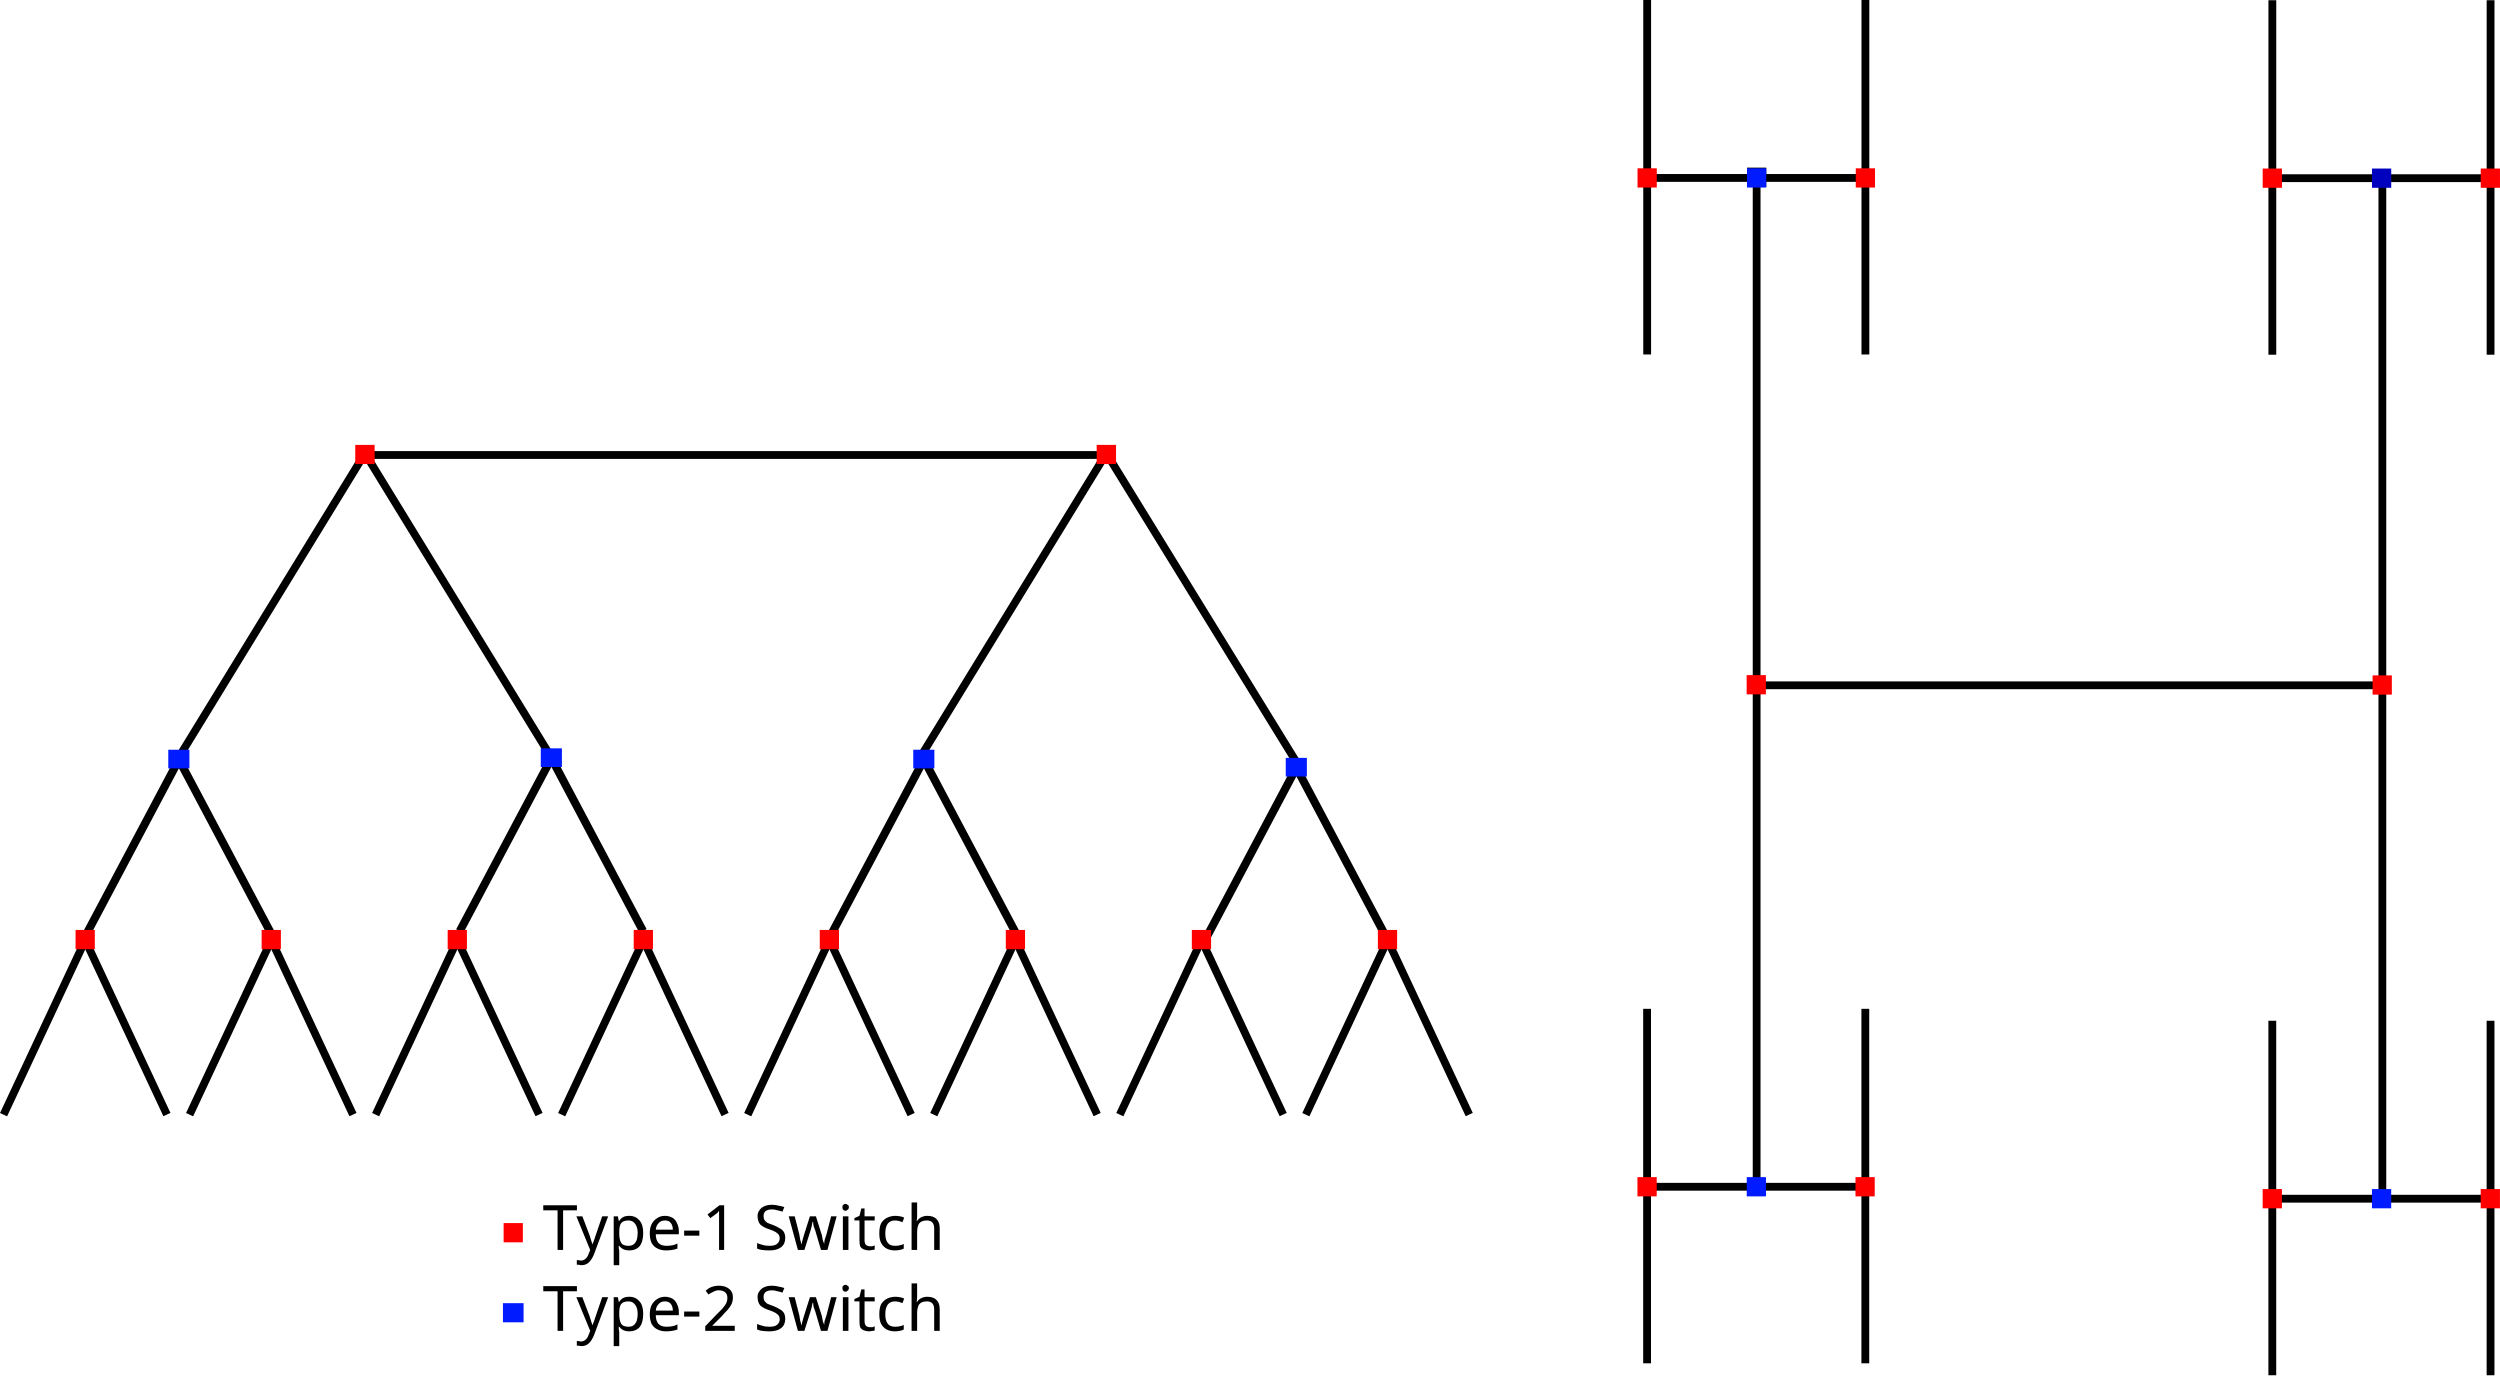
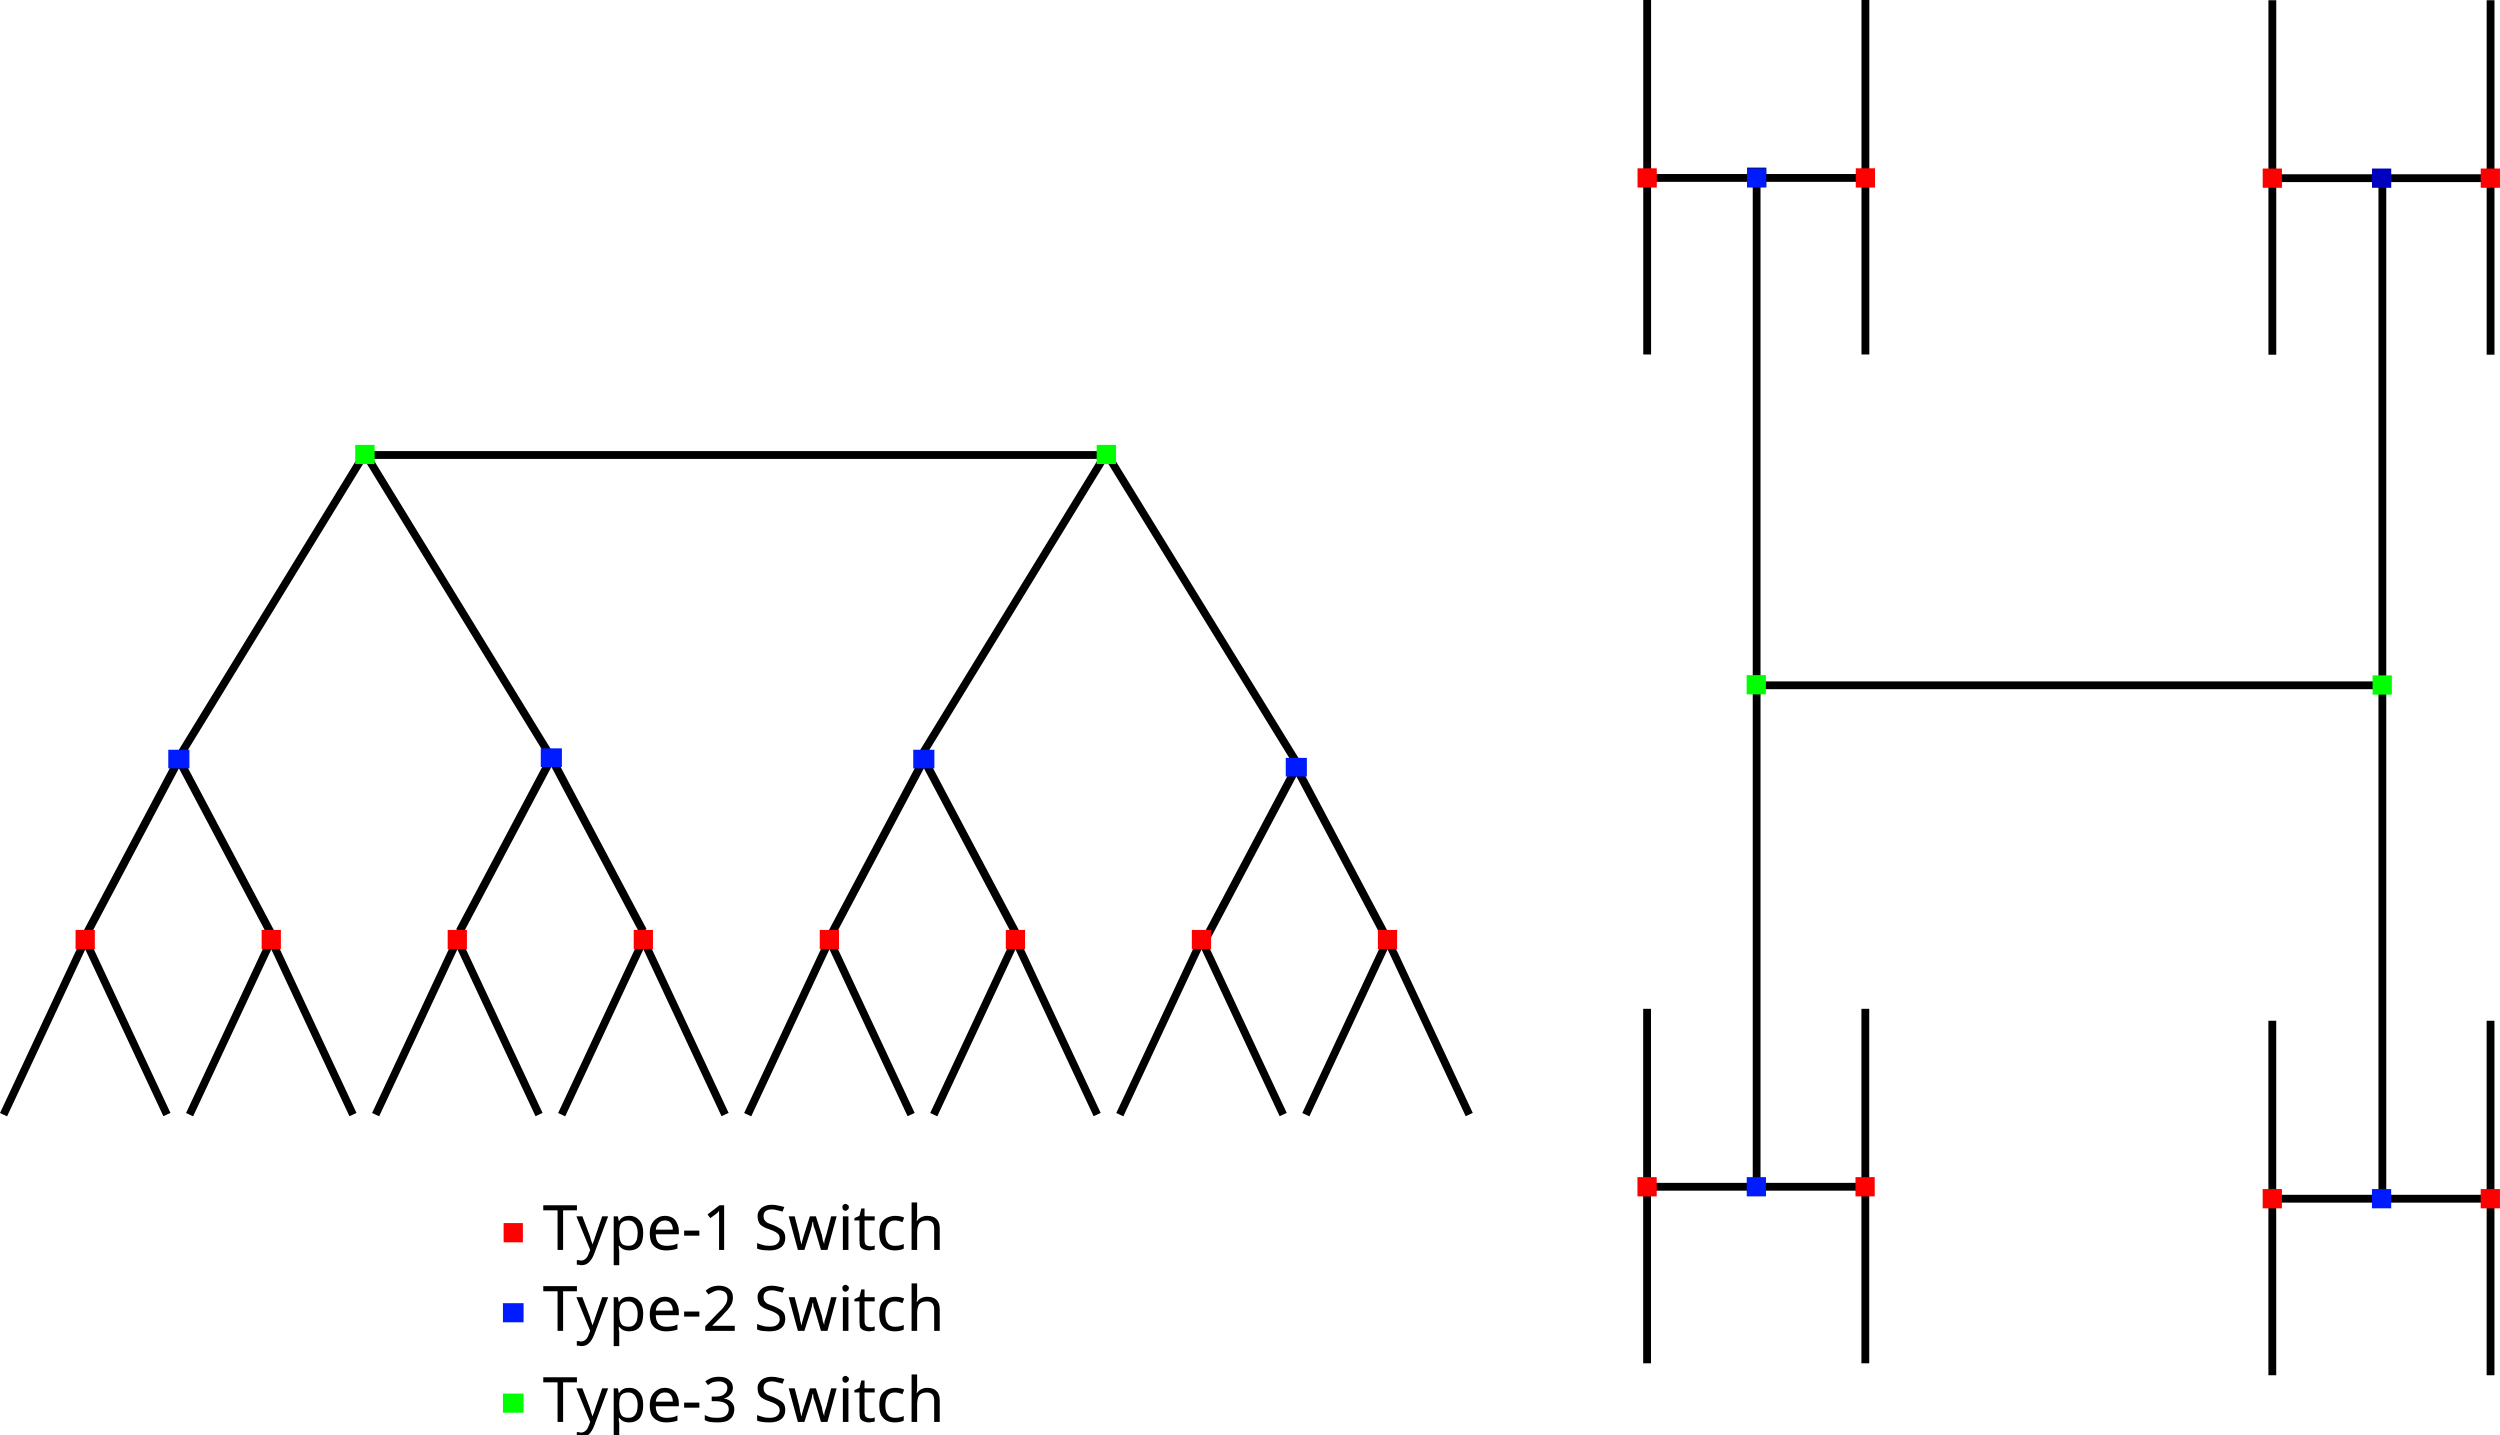
- <svg xmlns="http://www.w3.org/2000/svg" width="84.713mm" height="46.601mm" viewBox="0 0 84.713 46.601" version="1.1" id="svg3875">
+ <svg xmlns="http://www.w3.org/2000/svg" width="84.713mm" height="48.61mm" viewBox="0 0 84.713 48.61" version="1.1" id="svg3875">
  <defs id="defs3869" />
  <g id="layer1" transform="translate(33.06465,-82.57337)">
    <path style="fill:none;stroke:#000000;stroke-width:0.265px;stroke-linecap:butt;stroke-linejoin:miter;stroke-opacity:1" d="m 22.75,82.573 v 12.012 0" id="path4439" />
    <path id="path4441" d="m 30.145,82.573 v 12.012 0" style="fill:none;stroke:#000000;stroke-width:0.265px;stroke-linecap:butt;stroke-linejoin:miter;stroke-opacity:1" />
    <path style="fill:none;stroke:#000000;stroke-width:0.265px;stroke-linecap:butt;stroke-linejoin:miter;stroke-opacity:1" d="m 22.77,88.603 h 7.376" id="path4443" />
    <path id="path4460" d="m 43.934,82.581 v 12.012 0" style="fill:none;stroke:#000000;stroke-width:0.265px;stroke-linecap:butt;stroke-linejoin:miter;stroke-opacity:1" />
    <path style="fill:none;stroke:#000000;stroke-width:0.265px;stroke-linecap:butt;stroke-linejoin:miter;stroke-opacity:1" d="m 51.329,82.581 v 12.012 0" id="path4462" />
    <path id="path4464" d="m 43.954,88.611 h 7.376" style="fill:none;stroke:#000000;stroke-width:0.265px;stroke-linecap:butt;stroke-linejoin:miter;stroke-opacity:1" />
    <rect y="88.409" x="22.556" height="0.387" width="0.387" id="rect4478" style="fill:#ff0000;fill-opacity:1;stroke:#ff0000;stroke-width:0.265;stroke-miterlimit:4;stroke-dasharray:none;stroke-dashoffset:0;stroke-opacity:1" />
    <rect y="88.409" x="29.951" height="0.387" width="0.387" id="rect4497" style="fill:#ff0000;fill-opacity:1;stroke:#ff0000;stroke-width:0.265;stroke-miterlimit:4;stroke-dasharray:none;stroke-dashoffset:0;stroke-opacity:1" />
    <rect y="88.417" x="43.74" height="0.387" width="0.387" id="rect4478-6" style="fill:#ff0000;fill-opacity:1;stroke:#ff0000;stroke-width:0.265;stroke-miterlimit:4;stroke-dasharray:none;stroke-dashoffset:0;stroke-opacity:1" />
    <rect y="88.417" x="51.128" height="0.387" width="0.387" id="rect4497-5" style="fill:#ff0000;fill-opacity:1;stroke:#ff0000;stroke-width:0.265;stroke-miterlimit:4;stroke-dasharray:none;stroke-dashoffset:0;stroke-opacity:1" />
    <g style="stroke-width:0.618" transform="matrix(1.619063,0,0,1.619063,-37.79823,-54.46157)" id="g4458">
      <path style="fill:none;stroke:#000000;stroke-width:0.163px;stroke-linecap:butt;stroke-linejoin:miter;stroke-opacity:1" d="m 39.688,88.304 v 21.273 0" id="path4452" />
      <path id="path4454" d="m 52.784,88.304 v 21.273 0" style="fill:none;stroke:#000000;stroke-width:0.163px;stroke-linecap:butt;stroke-linejoin:miter;stroke-opacity:1" />
      <path style="fill:none;stroke:#000000;stroke-width:0.163px;stroke-linecap:butt;stroke-linejoin:miter;stroke-opacity:1" d="m 39.723,98.981 h 13.063" id="path4456" />
    </g>
    <g id="g4565" transform="translate(-0.02362351,-0.3307292)">
      <path id="path4547" d="m 22.771,117.088 v 12.012 0" style="fill:none;stroke:#000000;stroke-width:0.265px;stroke-linecap:butt;stroke-linejoin:miter;stroke-opacity:1" />
      <path style="fill:none;stroke:#000000;stroke-width:0.265px;stroke-linecap:butt;stroke-linejoin:miter;stroke-opacity:1" d="m 30.166,117.088 v 12.012 0" id="path4549" />
      <path id="path4551" d="M 22.791,123.118 H 30.167" style="fill:none;stroke:#000000;stroke-width:0.265px;stroke-linecap:butt;stroke-linejoin:miter;stroke-opacity:1" />
      <rect y="122.924" x="22.577" height="0.387" width="0.387" id="rect4553" style="fill:#ff0000;fill-opacity:1;stroke:#ff0000;stroke-width:0.265;stroke-miterlimit:4;stroke-dasharray:none;stroke-dashoffset:0;stroke-opacity:1" />
      <rect style="fill:#001bff;fill-opacity:1;stroke:#001bff;stroke-width:0.265;stroke-miterlimit:4;stroke-dasharray:none;stroke-dashoffset:0;stroke-opacity:1" id="rect4555" width="0.387" height="0.387" x="26.28" y="122.924" />
      <rect y="122.924" x="29.965" height="0.387" width="0.387" id="rect4557" style="fill:#ff0000;fill-opacity:1;stroke:#ff0000;stroke-width:0.265;stroke-miterlimit:4;stroke-dasharray:none;stroke-dashoffset:0;stroke-opacity:1" />
-       <rect y="105.913" x="26.277" height="0.387" width="0.387" id="rect4553-3" style="fill:#ff0000;fill-opacity:1;stroke:#ff0000;stroke-width:0.265;stroke-miterlimit:4;stroke-dasharray:none;stroke-dashoffset:0;stroke-opacity:1" />
-       <rect y="105.922" x="47.487" height="0.387" width="0.387" id="rect4553-3-5" style="fill:#ff0000;fill-opacity:1;stroke:#ff0000;stroke-width:0.265;stroke-miterlimit:4;stroke-dasharray:none;stroke-dashoffset:0;stroke-opacity:1" />
+       <rect y="105.913" x="26.277" height="0.387" width="0.387" id="rect4553-3" style="fill:#00ff00;fill-opacity:1;stroke:#00ff00;stroke-width:0.265;stroke-miterlimit:4;stroke-dasharray:none;stroke-dashoffset:0;stroke-opacity:1" />
+       <rect y="105.922" x="47.487" height="0.387" width="0.387" id="rect4553-3-5" style="fill:#00ff00;fill-opacity:1;stroke:#00ff00;stroke-width:0.265;stroke-miterlimit:4;stroke-dasharray:none;stroke-dashoffset:0;stroke-opacity:1" />
    </g>
    <g transform="translate(21.16201,0.07388057)" id="g4579">
      <path style="fill:none;stroke:#000000;stroke-width:0.265px;stroke-linecap:butt;stroke-linejoin:miter;stroke-opacity:1" d="m 22.771,117.088 v 12.012 0" id="path4567" />
      <path id="path4569" d="m 30.166,117.088 v 12.012 0" style="fill:none;stroke:#000000;stroke-width:0.265px;stroke-linecap:butt;stroke-linejoin:miter;stroke-opacity:1" />
      <path style="fill:none;stroke:#000000;stroke-width:0.265px;stroke-linecap:butt;stroke-linejoin:miter;stroke-opacity:1" d="M 22.791,123.118 H 30.167" id="path4571" />
      <rect style="fill:#ff0000;fill-opacity:1;stroke:#ff0000;stroke-width:0.265;stroke-miterlimit:4;stroke-dasharray:none;stroke-dashoffset:0;stroke-opacity:1" id="rect4573" width="0.387" height="0.387" x="22.577" y="122.924" />
      <rect y="122.924" x="26.28" height="0.387" width="0.387" id="rect4575" style="fill:#001bff;fill-opacity:1;stroke:#001bff;stroke-width:0.265;stroke-miterlimit:4;stroke-dasharray:none;stroke-dashoffset:0;stroke-opacity:1" />
      <rect style="fill:#ff0000;fill-opacity:1;stroke:#ff0000;stroke-width:0.265;stroke-miterlimit:4;stroke-dasharray:none;stroke-dashoffset:0;stroke-opacity:1" id="rect4577" width="0.387" height="0.387" x="29.965" y="122.924" />
    </g>
    <rect y="88.386" x="26.266" height="0.387" width="0.387" id="rect4478-3" style="fill:#000000;fill-opacity:1;stroke:#000000;stroke-width:0.265;stroke-miterlimit:4;stroke-dasharray:none;stroke-dashoffset:0;stroke-opacity:1" />
    <rect style="fill:#001bff;fill-opacity:1;stroke:#001bff;stroke-width:0.265;stroke-miterlimit:4;stroke-dasharray:none;stroke-dashoffset:0;stroke-opacity:1" id="rect4495" width="0.387" height="0.387" x="26.266" y="88.409" />
    <rect style="fill:#0001bf;fill-opacity:1;stroke:#0001bf;stroke-width:0.265;stroke-miterlimit:4;stroke-dasharray:none;stroke-dashoffset:0;stroke-opacity:1" id="rect4495-7" width="0.387" height="0.387" x="47.443" y="88.417" />
    <g id="g4958" transform="translate(3.176439,-7.008772)">
      <g id="g5059">
        <path style="fill:none;stroke:#000000;stroke-width:0.265px;stroke-linecap:butt;stroke-linejoin:miter;stroke-opacity:1" d="M -23.854,105 H 1.203" id="path4906" />
        <g style="stroke-width:0.998" transform="matrix(1.007538,0,0,0.9966178,25.29139,0.3543304)" id="g4873">
          <path style="fill:none;stroke:#000000;stroke-width:0.264px;stroke-linecap:butt;stroke-linejoin:miter;stroke-opacity:1" d="m -23.724,105.17 6.241,10.253" id="path4867" />
          <path id="path4869" d="M -23.994,105.162 -30.123,115.279" style="fill:none;stroke:#000000;stroke-width:0.264px;stroke-linecap:butt;stroke-linejoin:miter;stroke-opacity:1" />
-           <rect y="104.789" x="-24.057" height="0.387" width="0.387" id="rect4871" style="fill:#ff0000;fill-opacity:1;stroke:#ff0000;stroke-width:0.264;stroke-miterlimit:4;stroke-dasharray:none;stroke-dashoffset:0;stroke-opacity:1" />
+           <rect y="104.789" x="-24.057" height="0.387" width="0.387" id="rect4871" style="fill:#00ff00;fill-opacity:1;stroke:#00ff00;stroke-width:0.264;stroke-miterlimit:4;stroke-dasharray:none;stroke-dashoffset:0;stroke-opacity:1" />
        </g>
        <g id="g4865" transform="matrix(1.007538,0,0,0.9966178,0.1680565,0.3543304)" style="stroke-width:0.998">
          <path id="path4856" d="m -23.724,105.17 6.124,10.105" style="fill:none;stroke:#000000;stroke-width:0.264px;stroke-linecap:butt;stroke-linejoin:miter;stroke-opacity:1" />
          <path style="fill:none;stroke:#000000;stroke-width:0.264px;stroke-linecap:butt;stroke-linejoin:miter;stroke-opacity:1" d="M -23.994,105.162 -30.123,115.279" id="path4858" />
-           <rect style="fill:#ff0000;fill-opacity:1;stroke:#ff0000;stroke-width:0.264;stroke-miterlimit:4;stroke-dasharray:none;stroke-dashoffset:0;stroke-opacity:1" id="rect4860" width="0.387" height="0.387" x="-24.057" y="104.789" />
+           <rect style="fill:#00ff00;fill-opacity:1;stroke:#00ff00;stroke-width:0.264;stroke-miterlimit:4;stroke-dasharray:none;stroke-dashoffset:0;stroke-opacity:1" id="rect4860" width="0.387" height="0.387" x="-24.057" y="104.789" />
        </g>
        <g style="stroke-width:0.95" id="g4814" transform="matrix(1.120016,0,0,0.9890514,7.176687,-4.786822)">
          <path style="fill:none;stroke:#000000;stroke-width:0.251px;stroke-linecap:butt;stroke-linejoin:miter;stroke-opacity:1" d="m -33.264,121.627 2.679,5.722" id="path4803" />
          <path id="path4805" d="m -33.436,121.619 -2.685,5.734" style="fill:none;stroke:#000000;stroke-width:0.251px;stroke-linecap:butt;stroke-linejoin:miter;stroke-opacity:1" />
          <rect y="121.226" x="-33.548" height="0.387" width="0.387" id="rect4807" style="fill:#001bff;fill-opacity:1;stroke:#001bff;stroke-width:0.252;stroke-miterlimit:4;stroke-dasharray:none;stroke-dashoffset:0;stroke-opacity:1" />
        </g>
        <g style="stroke-width:0.95" id="g4830" transform="matrix(1.120016,0,0,0.9890514,19.79851,-4.834069)">
          <path style="fill:none;stroke:#000000;stroke-width:0.251px;stroke-linecap:butt;stroke-linejoin:miter;stroke-opacity:1" d="m -33.264,121.627 2.679,5.722" id="path4824" />
          <path id="path4826" d="m -33.436,121.619 -2.685,5.734" style="fill:none;stroke:#000000;stroke-width:0.251px;stroke-linecap:butt;stroke-linejoin:miter;stroke-opacity:1" />
          <rect y="121.226" x="-33.548" height="0.387" width="0.387" id="rect4828" style="fill:#001bff;fill-opacity:1;stroke:#001bff;stroke-width:0.252;stroke-miterlimit:4;stroke-dasharray:none;stroke-dashoffset:0;stroke-opacity:1" />
        </g>
        <g style="stroke-width:0.95" id="g4846" transform="matrix(1.120016,0,0,0.9890514,32.42033,-4.786822)">
          <path style="fill:none;stroke:#000000;stroke-width:0.251px;stroke-linecap:butt;stroke-linejoin:miter;stroke-opacity:1" d="m -33.264,121.627 2.679,5.722" id="path4840" />
          <path id="path4842" d="m -33.436,121.619 -2.685,5.734" style="fill:none;stroke:#000000;stroke-width:0.251px;stroke-linecap:butt;stroke-linejoin:miter;stroke-opacity:1" />
          <rect y="121.226" x="-33.548" height="0.387" width="0.387" id="rect4844" style="fill:#001bff;fill-opacity:1;stroke:#001bff;stroke-width:0.252;stroke-miterlimit:4;stroke-dasharray:none;stroke-dashoffset:0;stroke-opacity:1" />
        </g>
        <g style="stroke-width:0.95" transform="matrix(1.120016,0,0,0.9890514,45.04216,-4.511446)" id="g4854">
          <path id="path4848" d="m -33.264,121.627 2.679,5.722" style="fill:none;stroke:#000000;stroke-width:0.251px;stroke-linecap:butt;stroke-linejoin:miter;stroke-opacity:1" />
          <path style="fill:none;stroke:#000000;stroke-width:0.251px;stroke-linecap:butt;stroke-linejoin:miter;stroke-opacity:1" d="m -33.436,121.619 -2.685,5.734" id="path4850" />
          <rect style="fill:#001bff;fill-opacity:1;stroke:#001bff;stroke-width:0.252;stroke-miterlimit:4;stroke-dasharray:none;stroke-dashoffset:0;stroke-opacity:1" id="rect4852" width="0.387" height="0.387" x="-33.548" y="121.226" />
        </g>
        <path id="path4662" d="m -14.351,121.627 2.679,5.722" style="fill:none;stroke:#000000;stroke-width:0.265px;stroke-linecap:butt;stroke-linejoin:miter;stroke-opacity:1" />
        <path style="fill:none;stroke:#000000;stroke-width:0.265px;stroke-linecap:butt;stroke-linejoin:miter;stroke-opacity:1" d="m -14.524,121.619 -2.685,5.734" id="path4664" />
        <rect style="fill:#ff0000;fill-opacity:1;stroke:#ff0000;stroke-width:0.265;stroke-miterlimit:4;stroke-dasharray:none;stroke-dashoffset:0;stroke-opacity:1" id="rect4553-2" width="0.387" height="0.387" x="-14.635" y="121.226" />
        <path style="fill:none;stroke:#000000;stroke-width:0.265px;stroke-linecap:butt;stroke-linejoin:miter;stroke-opacity:1" d="m -8.047,121.627 2.679,5.722" id="path4671" />
        <path id="path4673" d="m -8.22,121.619 -2.685,5.734" style="fill:none;stroke:#000000;stroke-width:0.265px;stroke-linecap:butt;stroke-linejoin:miter;stroke-opacity:1" />
        <rect y="121.226" x="-8.331" height="0.387" width="0.387" id="rect4675" style="fill:#ff0000;fill-opacity:1;stroke:#ff0000;stroke-width:0.265;stroke-miterlimit:4;stroke-dasharray:none;stroke-dashoffset:0;stroke-opacity:1" />
        <path id="path4679" d="m -1.743,121.627 2.679,5.722" style="fill:none;stroke:#000000;stroke-width:0.265px;stroke-linecap:butt;stroke-linejoin:miter;stroke-opacity:1" />
        <path style="fill:none;stroke:#000000;stroke-width:0.265px;stroke-linecap:butt;stroke-linejoin:miter;stroke-opacity:1" d="m -1.916,121.619 -2.685,5.734" id="path4681" />
        <rect style="fill:#ff0000;fill-opacity:1;stroke:#ff0000;stroke-width:0.265;stroke-miterlimit:4;stroke-dasharray:none;stroke-dashoffset:0;stroke-opacity:1" id="rect4683" width="0.387" height="0.387" x="-2.027" y="121.226" />
        <path style="fill:none;stroke:#000000;stroke-width:0.265px;stroke-linecap:butt;stroke-linejoin:miter;stroke-opacity:1" d="m 4.561,121.627 2.679,5.722" id="path4687" />
        <path id="path4689" d="m 4.389,121.619 -2.685,5.734" style="fill:none;stroke:#000000;stroke-width:0.265px;stroke-linecap:butt;stroke-linejoin:miter;stroke-opacity:1" />
        <rect y="121.226" x="4.277" height="0.387" width="0.387" id="rect4691" style="fill:#ff0000;fill-opacity:1;stroke:#ff0000;stroke-width:0.265;stroke-miterlimit:4;stroke-dasharray:none;stroke-dashoffset:0;stroke-opacity:1" />
        <path id="path4695" d="m 10.865,121.627 2.679,5.722" style="fill:none;stroke:#000000;stroke-width:0.265px;stroke-linecap:butt;stroke-linejoin:miter;stroke-opacity:1" />
        <path style="fill:none;stroke:#000000;stroke-width:0.265px;stroke-linecap:butt;stroke-linejoin:miter;stroke-opacity:1" d="m 10.693,121.619 -2.685,5.734" id="path4697" />
        <rect style="fill:#ff0000;fill-opacity:1;stroke:#ff0000;stroke-width:0.265;stroke-miterlimit:4;stroke-dasharray:none;stroke-dashoffset:0;stroke-opacity:1" id="rect4699" width="0.387" height="0.387" x="10.581" y="121.226" />
        <path style="fill:none;stroke:#000000;stroke-width:0.265px;stroke-linecap:butt;stroke-linejoin:miter;stroke-opacity:1" d="m -20.655,121.627 2.679,5.722" id="path4703" />
        <path id="path4705" d="m -20.828,121.619 -2.685,5.734" style="fill:none;stroke:#000000;stroke-width:0.265px;stroke-linecap:butt;stroke-linejoin:miter;stroke-opacity:1" />
        <rect y="121.226" x="-20.939" height="0.387" width="0.387" id="rect4707" style="fill:#ff0000;fill-opacity:1;stroke:#ff0000;stroke-width:0.265;stroke-miterlimit:4;stroke-dasharray:none;stroke-dashoffset:0;stroke-opacity:1" />
        <path id="path4711" d="m -26.96,121.627 2.679,5.722" style="fill:none;stroke:#000000;stroke-width:0.265px;stroke-linecap:butt;stroke-linejoin:miter;stroke-opacity:1" />
        <path style="fill:none;stroke:#000000;stroke-width:0.265px;stroke-linecap:butt;stroke-linejoin:miter;stroke-opacity:1" d="m -27.132,121.619 -2.685,5.734" id="path4713" />
        <rect style="fill:#ff0000;fill-opacity:1;stroke:#ff0000;stroke-width:0.265;stroke-miterlimit:4;stroke-dasharray:none;stroke-dashoffset:0;stroke-opacity:1" id="rect4715" width="0.387" height="0.387" x="-27.243" y="121.226" />
        <g id="g4801">
          <path id="path4719" d="m -33.264,121.627 2.679,5.722" style="fill:none;stroke:#000000;stroke-width:0.265px;stroke-linecap:butt;stroke-linejoin:miter;stroke-opacity:1" />
          <path style="fill:none;stroke:#000000;stroke-width:0.265px;stroke-linecap:butt;stroke-linejoin:miter;stroke-opacity:1" d="m -33.436,121.619 -2.685,5.734" id="path4721" />
          <rect style="fill:#ff0000;fill-opacity:1;stroke:#ff0000;stroke-width:0.265;stroke-miterlimit:4;stroke-dasharray:none;stroke-dashoffset:0;stroke-opacity:1" id="rect4723" width="0.387" height="0.387" x="-33.548" y="121.226" />
        </g>
      </g>
      <g id="g5067" transform="translate(-5.383133)">
        <rect y="131.159" x="-13.66" height="0.387" width="0.387" id="rect4691-6" style="fill:#ff0000;fill-opacity:1;stroke:#ff0000;stroke-width:0.265;stroke-miterlimit:4;stroke-dasharray:none;stroke-dashoffset:0;stroke-opacity:1" />
        <text id="text4977" y="131.937" x="-12.464" style="font-style:normal;font-weight:normal;font-size:10.583px;line-height:0;font-family:sans-serif;letter-spacing:0px;word-spacing:0px;fill:#000000;fill-opacity:1;stroke:none;stroke-width:0.265" xml:space="preserve">
          <tspan style="font-size:2.117px;stroke-width:0.265" y="131.937" x="-12.464" id="tspan4975">Type-1 Switch</tspan>
        </text>
        <text xml:space="preserve" style="font-style:normal;font-weight:normal;font-size:10.583px;line-height:0;font-family:sans-serif;letter-spacing:0px;word-spacing:0px;fill:#000000;fill-opacity:1;stroke:none;stroke-width:0.265" x="-12.464" y="134.676" id="text4983">
          <tspan id="tspan4981" x="-12.464" y="134.676" style="font-size:2.117px;stroke-width:0.265">Type-2 Switch</tspan>
        </text>
        <rect style="fill:#001bff;fill-opacity:1;stroke:#001bff;stroke-width:0.265;stroke-miterlimit:4;stroke-dasharray:none;stroke-dashoffset:0;stroke-opacity:1" id="rect4852-2" width="0.434" height="0.383" x="-13.683" y="133.873" />
+         <text xml:space="preserve" style="font-style:normal;font-weight:normal;font-size:10.583px;line-height:0;font-family:sans-serif;letter-spacing:0px;word-spacing:0px;fill:#000000;fill-opacity:1;stroke:none;stroke-width:0.265" x="-12.464" y="137.767" id="text4983-8">
+           <tspan id="tspan4981-1" x="-12.464" y="137.767" style="font-size:2.117px;stroke-width:0.265">Type-3 Switch</tspan>
+         </text>
+         <rect style="fill:#00ff00;fill-opacity:1;stroke:#00ff00;stroke-width:0.265;stroke-miterlimit:4;stroke-dasharray:none;stroke-dashoffset:0;stroke-opacity:1" id="rect4852-2-3" width="0.434" height="0.383" x="-13.683" y="136.937" />
      </g>
    </g>
  </g>
</svg>
